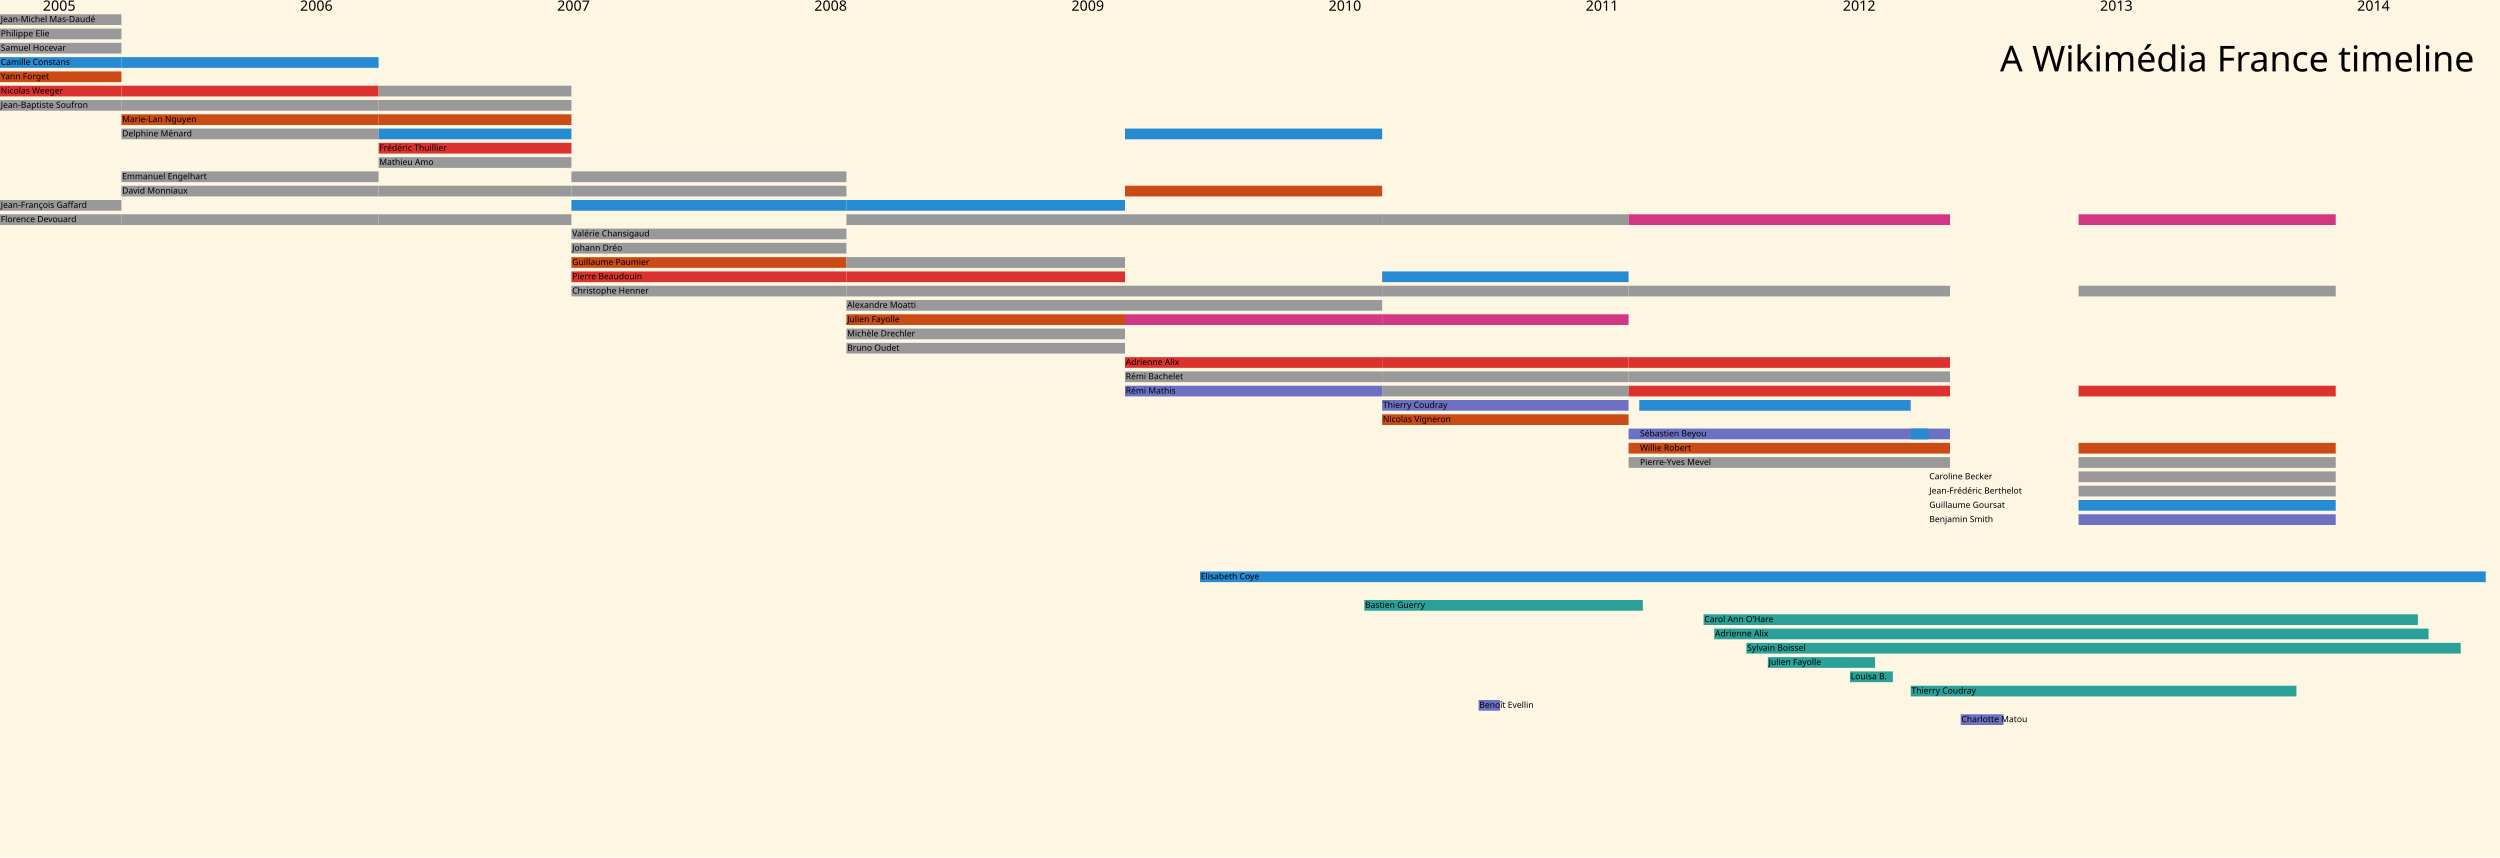
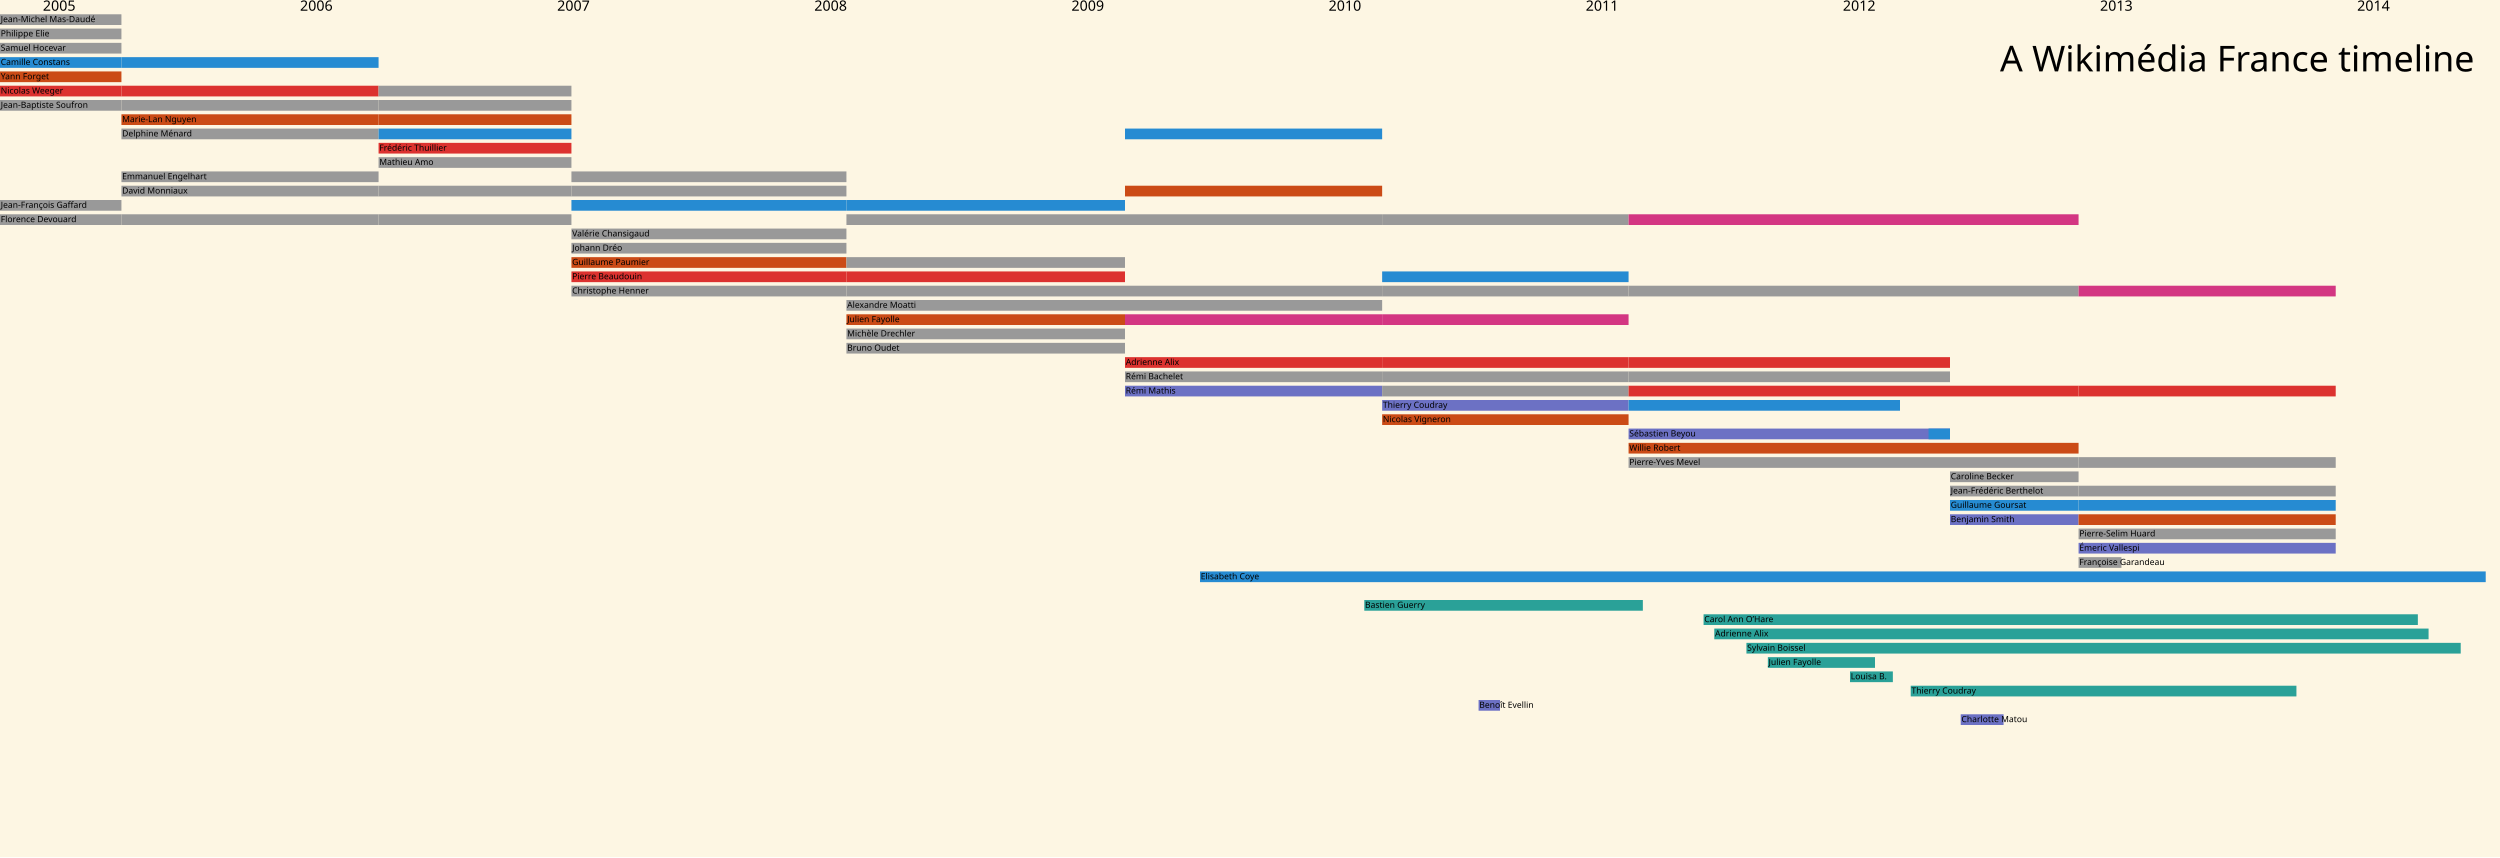
<svg xmlns="http://www.w3.org/2000/svg" xmlns:xlink="http://www.w3.org/1999/xlink" width="35000" height="12000" id="svg2" version="1.1">
  <defs id="defs">
    <rect id="2004-2005" width="1700" height="150" x="0" />
    <rect id="2005-2006" width="3600" height="150" x="1700" />
    <rect id="2006-2007" width="2700" height="150" x="5300" />
    <rect id="2007-2008" width="3850" height="150" x="8000" />
    <rect id="2008-2009" width="3900" height="150" x="11850" />
    <rect id="2009-2010" width="3600" height="150" x="15750" />
    <rect id="2010-2011" width="3450" height="150" x="19350" />
    <rect id="2011-2012" width="4500" height="150" x="22800" />
    <rect id="2012-2012" width="1800" height="150" x="27300" />
    <rect id="2012-2013" width="3600" height="150" x="29100" />
    <rect id="2014y" width="0" height="150" x="33000" />
    <linearGradient id="base03">
      <stop stop-color="#002b36" />
    </linearGradient>
    <linearGradient id="base02">
      <stop stop-color="#073642" />
    </linearGradient>
    <linearGradient id="base01">
      <stop stop-color="#586e75" />
    </linearGradient>
    <linearGradient id="base00">
      <stop stop-color="#657b83" />
    </linearGradient>
    <linearGradient id="base0">
      <stop stop-color="#839496" />
    </linearGradient>
    <linearGradient id="base1">
      <stop stop-color="#93a1a1" />
    </linearGradient>
    <linearGradient id="base2">
      <stop stop-color="#eee8d5" />
    </linearGradient>
    <linearGradient id="base3">
      <stop stop-color="#fdf6e3" />
    </linearGradient>
    <linearGradient id="yellow">
      <stop stop-color="#b58900" />
    </linearGradient>
    <linearGradient id="orange">
      <stop stop-color="#cb4b16" />
    </linearGradient>
    <linearGradient id="red">
      <stop stop-color="#dc322f" />
    </linearGradient>
    <linearGradient id="magenta">
      <stop stop-color="#d33682" />
    </linearGradient>
    <linearGradient id="violet">
      <stop stop-color="#6c71c4" />
    </linearGradient>
    <linearGradient id="blue">
      <stop stop-color="#268bd2" />
    </linearGradient>
    <linearGradient id="cyan">
      <stop stop-color="#2aa198" />
    </linearGradient>
    <linearGradient id="green">
      <stop stop-color="#859900" />
    </linearGradient>
    <style id="Style" type="text/css">
        .board { fill:#999999 }
        .president { fill:url(#red) }
        .vicepresident { fill:url(#magenta) }
        .treasurer { fill:url(#blue) }
        .vicetreasurer { fill:url(#violet) }
        .secretary{ fill:url(#orange) }
        .vicesecretary { fill:url(#yellow) }

        .staff { fill:url(#cyan) }
        .partstaff { fill:url(#blue) }
        .intern { fill:url(#violet) }

        text.name { font-size:120px; fill:black; font-family:Linux Libertine}
        text.label { font-size:200px; fill:black; font-family:Linux Libertine}
        text.title { font-size:500px; fill:black; font-family:Linux Libertine}
        .background { fill:url(#base3) }
    </style>
  </defs>
  <rect id="background" width="35000" height="12000" class="background" />
  <text x="28000" y="1000" class="title">A Wikimédia France timeline</text>
  <g id="Labels" transform="translate(0,150)">
    <text x="600" class="label">2005</text>
    <text x="4200" class="label">2006</text>
    <text x="7800" class="label">2007</text>
    <text x="11400" class="label">2008</text>
    <text x="15000" class="label">2009</text>
    <text x="18600" class="label">2010</text>
    <text x="22200" class="label">2011</text>
    <text x="25800" class="label">2012</text>
    <text x="29400" class="label">2013</text>
    <text x="33000" class="label">2014</text>
  </g>
  <g id="Board" transform="translate(0,200)">
    <g id="MasDaude" transform="translate(0,0) ">
      <use class="board" xlink:href="#2004-2005" />
      <text dx="10" dy="110" class="name">Jean-Michel Mas-Daudé</text>
    </g>
    <g id="Board.Elie" transform="translate(0,200) ">
      <use class="board" xlink:href="#2004-2005" />
      <text dx="10" dy="110" class="name">Philippe Elie</text>
    </g>
    <g id="Board.Hocevar" transform="translate(0,400) ">
      <use class="board" xlink:href="#2004-2005" />
      <text dx="10" dy="110" class="name">Samuel Hocevar</text>
    </g>
    <g id="Board.Constans" transform="translate(0,600) ">
      <use class="treasurer" xlink:href="#2004-2005" />
      <use class="treasurer" xlink:href="#2005-2006" />
      <text dx="10" dy="110" class="name">Camille Constans</text>
    </g>
    <g id="Board.Forget" transform="translate(0,800) ">
      <use class="secretary" xlink:href="#2004-2005" />
      <text dx="10" dy="110" class="name">Yann Forget</text>
    </g>
    <g id="Board.Weeger" transform="translate(0,1000) ">
      <use class="president" xlink:href="#2004-2005" />
      <use class="president" xlink:href="#2005-2006" />
      <use class="board" xlink:href="#2006-2007" />
      <text dx="10" dy="110" class="name">Nicolas Weeger</text>
    </g>
    <g id="Board.Soufron" transform="translate(0,1200) ">
      <use class="board" xlink:href="#2004-2005" />
      <use class="board" xlink:href="#2005-2006" />
      <use class="board" xlink:href="#2006-2007" />
      <text dx="10" dy="110" class="name">Jean-Baptiste Soufron</text>
    </g>
    <g id="Board.Nguyen" transform="translate(0,1400) ">
      <use class="secretary" xlink:href="#2005-2006" />
      <use class="secretary" xlink:href="#2006-2007" />
      <text x="1700" dx="10" dy="110" class="name">Marie-Lan Nguyen</text>
    </g>
    <g id="Board.Menard" transform="translate(0,1600) ">
      <use class="board" xlink:href="#2005-2006" />
      <use class="treasurer" xlink:href="#2006-2007" />
      <use class="treasurer" xlink:href="#2009-2010" />
      <text x="1700" dx="10" dy="110" class="name">Delphine Ménard</text>
    </g>
    <g id="Board.Thuillier" transform="translate(0,1800) ">
      <use class="president" xlink:href="#2006-2007" />
      <text x="5300" dx="10" dy="110" class="name">Frédéric Thuillier</text>
    </g>
    <g id="Board.Amo" transform="translate(0,2000) ">
      <use class="board" xlink:href="#2006-2007" />
      <text x="5300" dx="10" dy="110" class="name">Mathieu Amo</text>
    </g>
    <g id="Board.Engelhart" transform="translate(0,2200) ">
      <use class="board" xlink:href="#2005-2006" />
      <use class="board" xlink:href="#2007-2008" />
      <text x="1700" dx="10" dy="110" class="name">Emmanuel Engelhart</text>
    </g>
    <g id="Board.Monniaux" transform="translate(0,2400) ">
      <use class="board" xlink:href="#2005-2006" />
      <use class="board" xlink:href="#2006-2007" />
      <use class="board" xlink:href="#2007-2008" />
      <use class="secretary" xlink:href="#2009-2010" />
      <text x="1700" dx="10" dy="110" class="name">David Monniaux</text>
    </g>
    <g id="Board.Gaffard" transform="translate(0,2600) ">
      <use class="board" xlink:href="#2004-2005" />
      <use class="treasurer" xlink:href="#2007-2008" />
      <use class="treasurer" xlink:href="#2008-2009" />
      <text dx="10" dy="110" class="name">Jean-François Gaffard</text>
    </g>
    <g id="Board.Devouard" transform="translate(0,2800) ">
      <use class="board" xlink:href="#2004-2005" />
      <use class="board" xlink:href="#2005-2006" />
      <use class="board" xlink:href="#2006-2007" />
      <use class="board" xlink:href="#2008-2009" />
      <use class="board" xlink:href="#2009-2010" />
      <use class="board" xlink:href="#2010-2011" />
      <use class="vicepresident" xlink:href="#2011-2012" />
-       <use class="vicepresident" xlink:href="#2012-2013" />
+       <use class="vicepresident" xlink:href="#2012-2012" />
      <text dx="10" dy="110" class="name">Florence Devouard</text>
    </g>
    <g id="Board.Chansigaud" transform="translate(0,3000) ">
      <use class="board" xlink:href="#2007-2008" />
      <text x="8000" dx="10" dy="110" class="name">Valérie Chansigaud</text>
    </g>
    <g id="Board.Dreo" transform="translate(0,3200) ">
      <use class="board" xlink:href="#2007-2008" />
      <text x="8000" dx="10" dy="110" class="name">Johann Dréo</text>
    </g>
    <g id="Board.Paumier" transform="translate(0,3400) ">
      <use class="secretary" xlink:href="#2007-2008" />
      <use class="board" xlink:href="#2008-2009" />
      <text x="8000" dx="10" dy="110" class="name">Guillaume Paumier</text>
    </g>
    <g id="Board.Beaudouin" transform="translate(0,3600) ">
      <use class="president" xlink:href="#2007-2008" />
      <use class="president" xlink:href="#2008-2009" />
      <use class="treasurer" xlink:href="#2010-2011" />
      <text x="8000" dx="10" dy="110" class="name">Pierre Beaudouin</text>
    </g>
    <g id="Board.Henner" transform="translate(0,3800) ">
      <use class="board" xlink:href="#2007-2008" />
      <use class="board" xlink:href="#2008-2009" />
      <use class="board" xlink:href="#2009-2010" />
      <use class="board" xlink:href="#2010-2011" />
      <use class="board" xlink:href="#2011-2012" />
-       <use class="board" xlink:href="#2012-2013" />
+       <use class="board" xlink:href="#2012-2012" />
+       <use class="vicepresident" xlink:href="#2012-2013" />
      <text x="8000" dx="10" dy="110" class="name">Christophe Henner</text>
    </g>
    <g id="Board.Moatti" transform="translate(0,4000) ">
      <use class="board" xlink:href="#2008-2009" />
      <use class="board" xlink:href="#2009-2010" />
      <text x="11850" dx="10" dy="110" class="name">Alexandre Moatti</text>
    </g>
    <g id="Board.Fayolle" transform="translate(0,4200) ">
      <use class="secretary" xlink:href="#2008-2009" />
      <use class="vicepresident" xlink:href="#2009-2010" />
      <use class="vicepresident" xlink:href="#2010-2011" />
      <text x="11850" dx="10" dy="110" class="name">Julien Fayolle</text>
    </g>
    <g id="Board.Drechler" transform="translate(0,4400) ">
      <use class="board" xlink:href="#2008-2009" />
      <text x="11850" dx="10" dy="110" class="name">Michèle Drechler</text>
    </g>
    <g id="Board.Oudet" transform="translate(0,4600) ">
      <use class="board" xlink:href="#2008-2009" />
      <text x="11850" dx="10" dy="110" class="name">Bruno Oudet</text>
    </g>
    <g id="Board.Alix" transform="translate(0,4800) ">
      <use class="president" xlink:href="#2009-2010" />
      <use class="president" xlink:href="#2010-2011" />
      <use class="president" xlink:href="#2011-2012" />
      <text x="15750" dx="10" dy="110" class="name">Adrienne Alix</text>
    </g>
    <g id="Board.Bachelet" transform="translate(0,5000) ">
      <use class="board" xlink:href="#2009-2010" />
      <use class="board" xlink:href="#2010-2011" />
      <use class="board" xlink:href="#2011-2012" />
      <text x="15750" dx="10" dy="110" class="name">Rémi Bachelet</text>
    </g>
    <g id="Board.Mathis" transform="translate(0,5200) ">
      <use class="vicetreasurer" xlink:href="#2009-2010" />
      <use class="board" xlink:href="#2010-2011" />
      <use class="president" xlink:href="#2011-2012" />
+       <use class="president" xlink:href="#2012-2012" />
      <use class="president" xlink:href="#2012-2013" />
      <text x="15750" dx="10" dy="110" class="name">Rémi Mathis</text>
    </g>
    <g id="Board.Coudray" transform="translate(0,5400) ">
      <use class="vicetreasurer" xlink:href="#2010-2011" />
-       <rect x="22950" class="treasurer" width="3800" height="150" />
+       <rect x="22800" class="treasurer" width="3800" height="150" />
      <text x="19350" dx="10" dy="110" class="name">Thierry Coudray</text>
    </g>
    <g id="Board.Vigneron" transform="translate(0,5600) ">
      <use class="secretary" xlink:href="#2010-2011" />
      <text x="19350" dx="10" dy="110" class="name">Nicolas Vigneron</text>
    </g>
    <g id="Board.Beyou" transform="translate(0,5800) ">
      <use class="vicetreasurer" xlink:href="#2011-2012" />
-       <text x="22950" dx="10" dy="110" class="name">Sébastien Beyou</text>
-       <rect x="26750" class="treasurer" width="250" height="150" />
+       <text x="22800" dx="10" dy="110" class="name">Sébastien Beyou</text>
+       <rect x="27000" class="treasurer" width="300" height="150" />
    </g>
    <g id="Board.Robert" transform="translate(0,6000) ">
      <use class="secretary" xlink:href="#2011-2012" />
-       <use class="secretary" xlink:href="#2012-2013" />
-       <text x="22950" dx="10" dy="110" class="name">Willie Robert</text>
+       <use class="secretary" xlink:href="#2012-2012" />
+       <text x="22800" dx="10" dy="110" class="name">Willie Robert</text>
    </g>
    <g id="Board.Mevel" transform="translate(0,6200) ">
      <use class="board" xlink:href="#2011-2012" />
+       <use class="board" xlink:href="#2012-2012" />
      <use class="board" xlink:href="#2012-2013" />
-       <text x="22950" dx="10" dy="110" class="name">Pierre-Yves Mevel</text>
+       <text x="22800" dx="10" dy="110" class="name">Pierre-Yves Mevel</text>
    </g>
    <g id="Board.Becker" transform="translate(0,6400) ">
+       <use class="board" xlink:href="#2012-2012" />
+       <text x="27300" dx="10" dy="110" class="name">Caroline Becker</text>
+     </g>
+     <g id="Board.Berthelot" transform="translate(0,6600) ">
+       <use class="board" xlink:href="#2012-2012" />
      <use class="board" xlink:href="#2012-2013" />
-       <text x="27000" dx="10" dy="110" class="name">Caroline Becker</text>
-     </g>
-     <g id="Board.Berthelot" transform="translate(0,6600) ">
+       <text x="27300" dx="10" dy="110" class="name">Jean-Frédéric Berthelot</text>
+     </g>
+     <g id="Board.Goursat" transform="translate(0,6800) ">
+       <use class="treasurer" xlink:href="#2012-2012" />
+       <use class="treasurer" xlink:href="#2012-2013" />
+       <text x="27300" dx="10" dy="110" class="name">Guillaume Goursat</text>
+     </g>
+     <g id="Board.Smith" transform="translate(0,7000)">
+       <use class="vicetreasurer" xlink:href="#2012-2012" />
+       <use class="secretary" xlink:href="#2012-2013" />
+       <text x="27300" dx="10" dy="110" class="name">Benjamin Smith</text>
+     </g>
+     <g id="Board.Huard" transform="translate(0,7200)">
      <use class="board" xlink:href="#2012-2013" />
-       <text x="27000" dx="10" dy="110" class="name">Jean-Frédéric Berthelot</text>
-     </g>
-     <g id="Board.Goursat" transform="translate(0,6800) ">
-       <use class="treasurer" xlink:href="#2012-2013" />
-       <text x="27000" dx="10" dy="110" class="name">Guillaume Goursat</text>
-     </g>
-     <g id="Board.Smith" transform="translate(0,7000)">
+       <text x="29100" dx="10" dy="110" class="name">Pierre-Selim Huard</text>
+     </g>
+     <g id="Board.Vallespi" transform="translate(0,7400)">
      <use class="vicetreasurer" xlink:href="#2012-2013" />
-       <text x="27000" dx="10" dy="110" class="name">Benjamin Smith</text>
+       <text x="29100" dx="10" dy="110" class="name">Émeric Vallespi</text>
+     </g>
+     <g id="Board.Garandeau" transform="translate(0,7600)">
+       <rect x="29100" class="board" width="600" height="150" />
+       <text x="29100" dx="10" dy="110" class="name">Françoise Garandeau</text>
    </g>
  </g>
  <g id="Staff" transform="translate(0,8000)">
    <g id="Staff.Coye" transform="translate(0,0)">
      <g transform="translate(16800,0) ">
        <rect id="Staff.Coye.Period" class="partstaff" width="18000" height="150" />
        <text id="Staff.Coye.Text" dx="10" dy="110" class="name">Elisabeth Coye</text>
      </g>
      <use class="background" xlink:href="#2014y" />
    </g>
    <g id="Staff.Guerry" transform="translate(0,400) ">
      <g transform="translate(19100,0) ">
        <rect id="Staff.Guerry.Period" class="staff" width="3900" height="150" />
        <text id="Staff.Guerry.Text" dx="10" dy="110" class="name">Bastien Guerry</text>
      </g>
    </g>
    <g id="Staff.OHare" transform="translate(0,600) ">
      <g transform="translate(23850,0) ">
        <rect id="Staff.OHare.Period" class="staff" width="10000" height="150" />
        <text id="Staff.OHare.Text" dx="10" dy="110" class="name">Carol Ann O’Hare</text>
      </g>
      <use class="background" xlink:href="#2014y" />
    </g>
    <g id="Staff.Alix" transform="translate(0,800) ">
      <g transform="translate(24000,0) ">
        <rect id="Staff.Alix.Period" class="staff" width="10000" height="150" />
        <text id="Staff.Alix.Text" dx="10" dy="110" class="name">Adrienne Alix</text>
      </g>
      <use class="background" xlink:href="#2014y" />
    </g>
    <g id="Staff.Boissel" transform="translate(0,1000) ">
      <g transform="translate(24450,0) ">
        <rect id="Staff.Boissel.Period" class="staff" width="10000" height="150" />
        <text id="Staff.Boissel.Text" dx="10" dy="110" class="name">Sylvain Boissel</text>
      </g>
      <use class="background" xlink:href="#2014y" />
    </g>
    <g id="Staff.Fayolle" transform="translate(0,1200) ">
      <g transform="translate(24750,0) ">
        <rect id="Staff.Fayolle.Period" class="staff" width="1500" height="150" />
        <text id="Staff.Fayolle.Text" dx="10" dy="110" class="name">Julien Fayolle</text>
      </g>
    </g>
    <g id="Staff.Benmansour" transform="translate(25900,1400) ">
      <rect id="Staff.Benmansour.Period" class="staff" width="600" height="150" />
      <text id="Staff.Benmansour.Text" dx="10" dy="110" class="name">Louisa B.</text>
    </g>
    <g id="Staff.Coudray" transform="translate(26750,1600) ">
      <rect id="Staff.Coudray.Period" class="staff" width="5400" height="150" />
      <text id="Staff.Coudray.Text" dx="10" dy="110" class="name">Thierry Coudray</text>
    </g>
    <g id="Staff.Evellin" transform="translate(20700,1800) ">
      <rect id="Staff.Evellin.Period" class="intern" width="300" height="150" />
      <text id="Staff.Evellin.Text" dx="10" dy="110" class="name">Benoît Evellin</text>
    </g>
    <g id="Staff.Matou" transform="translate(27450,2000) ">
      <rect id="Staff.Matou.Period" class="intern" width="600" height="150" />
      <text id="Staff.Matou.Text" dx="10" dy="110" class="name">Charlotte Matou</text>
    </g>
  </g>
</svg>
